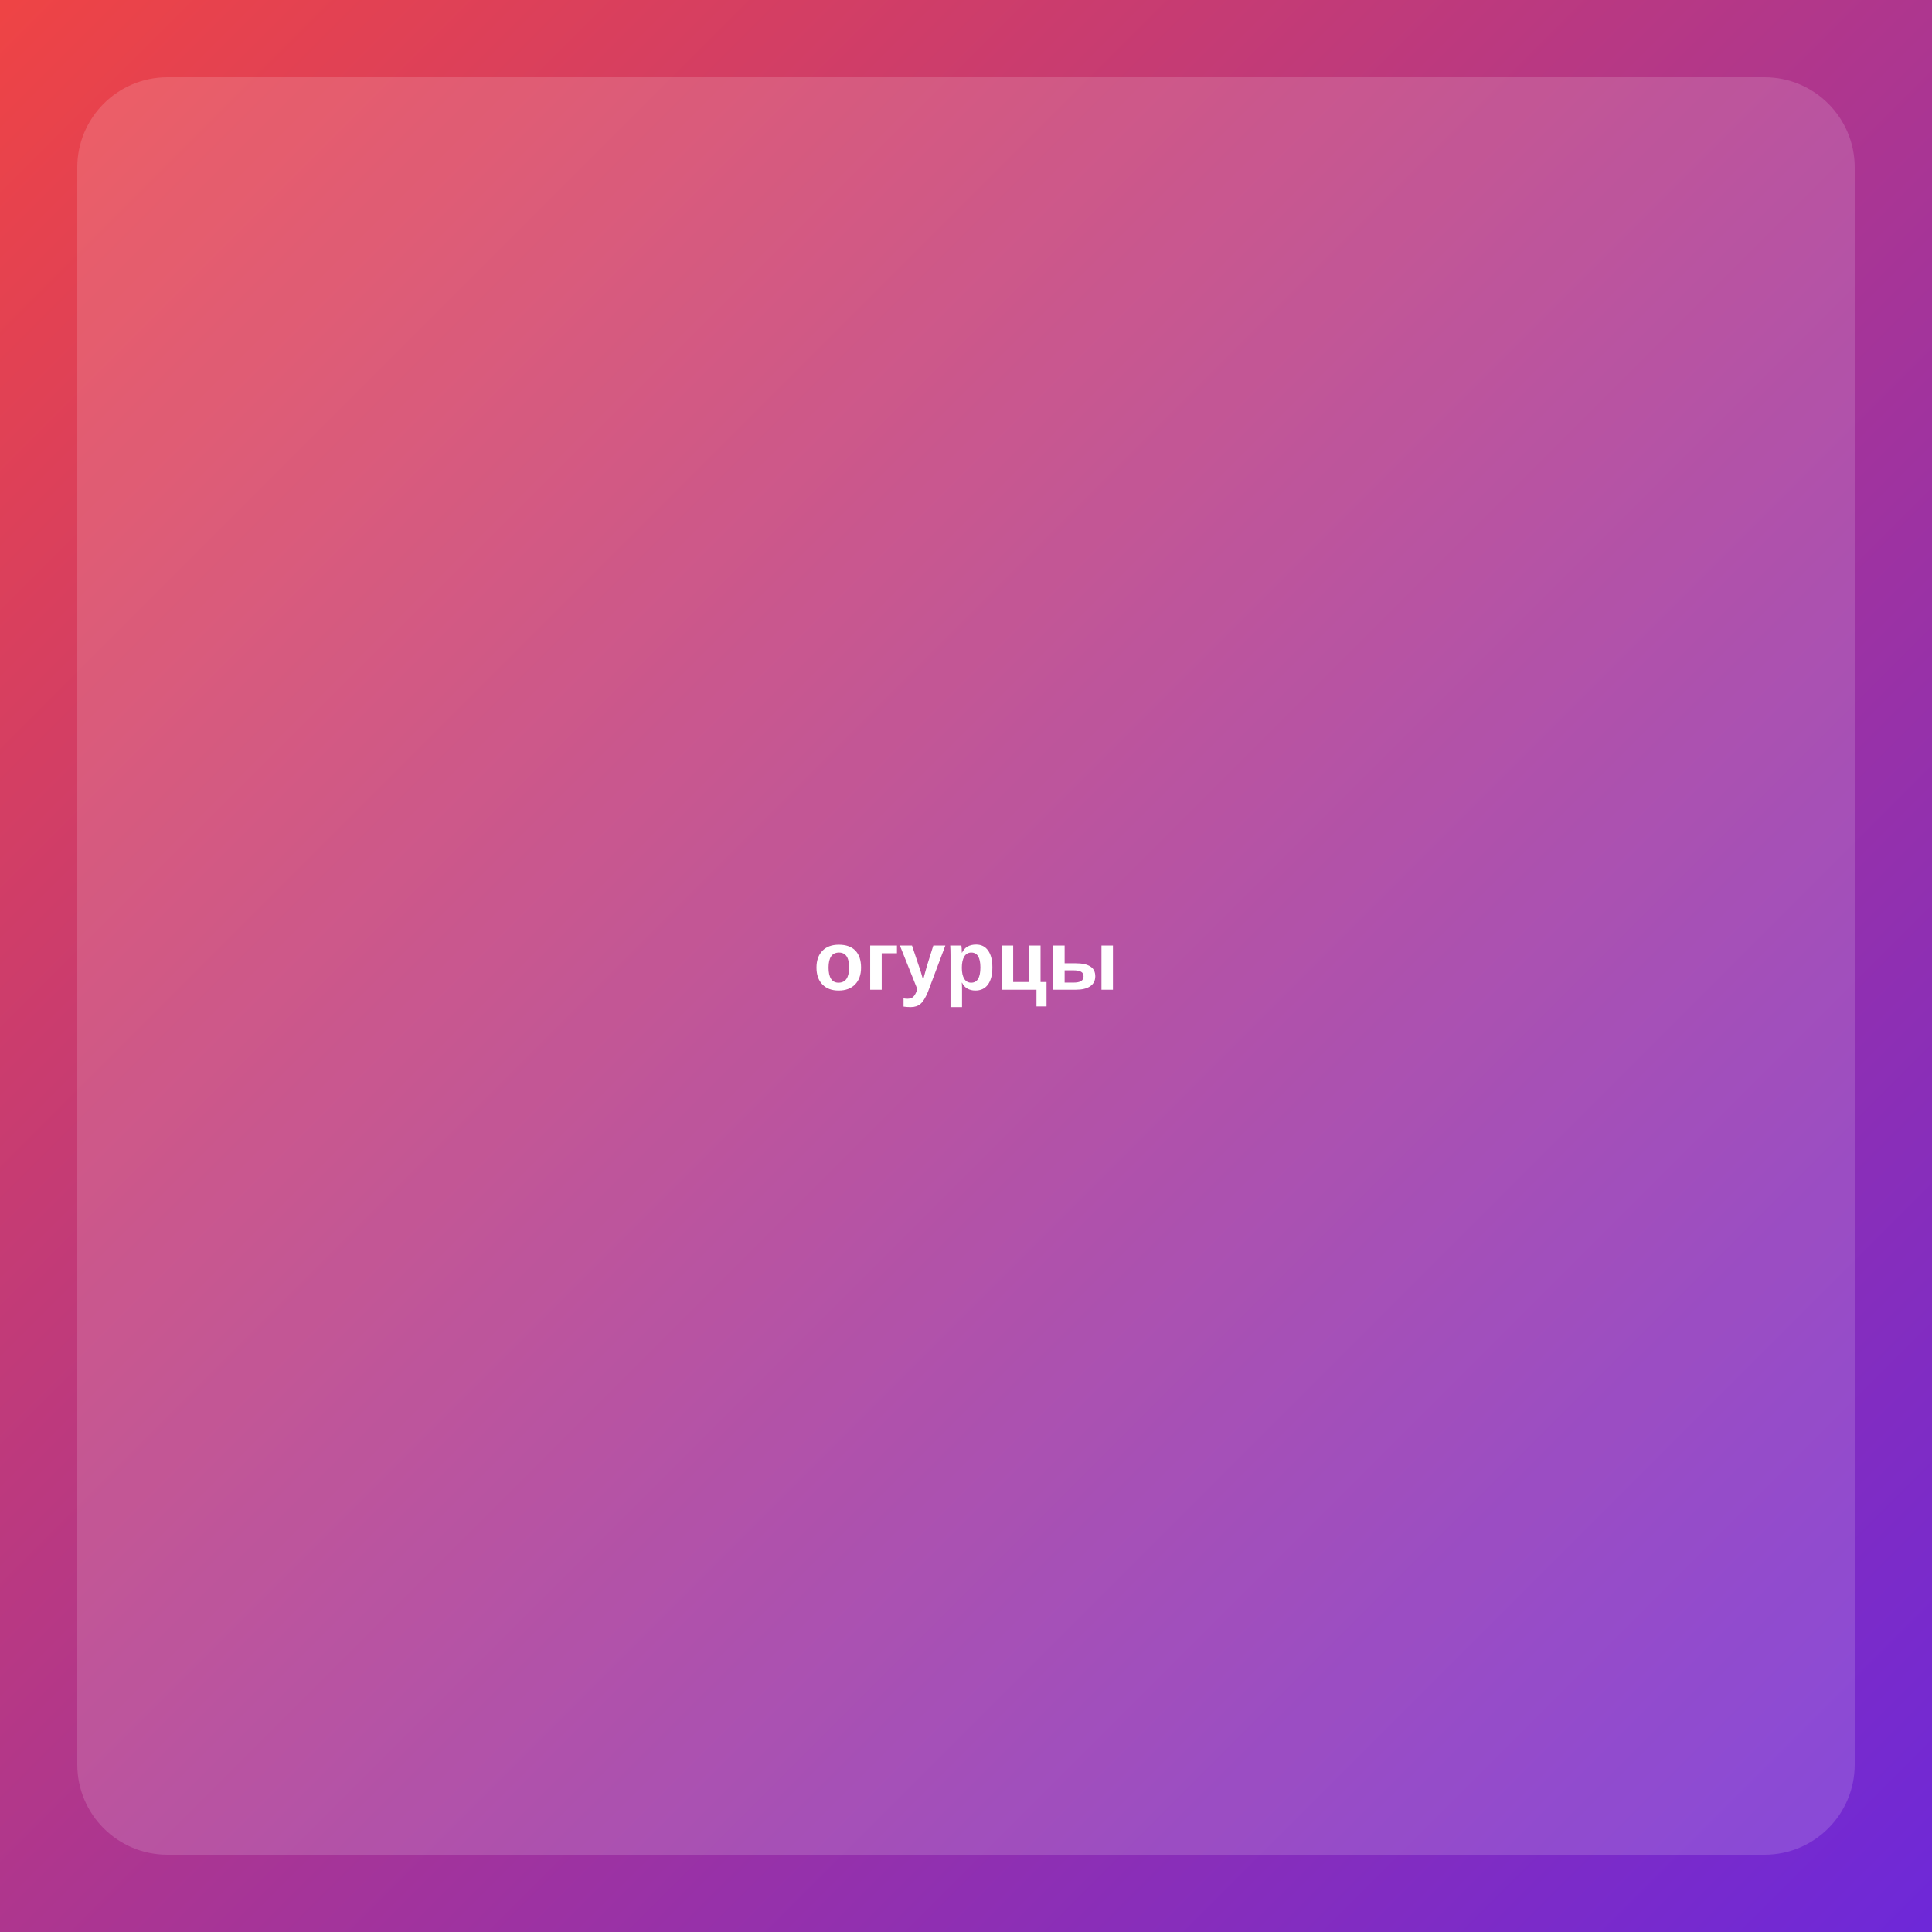
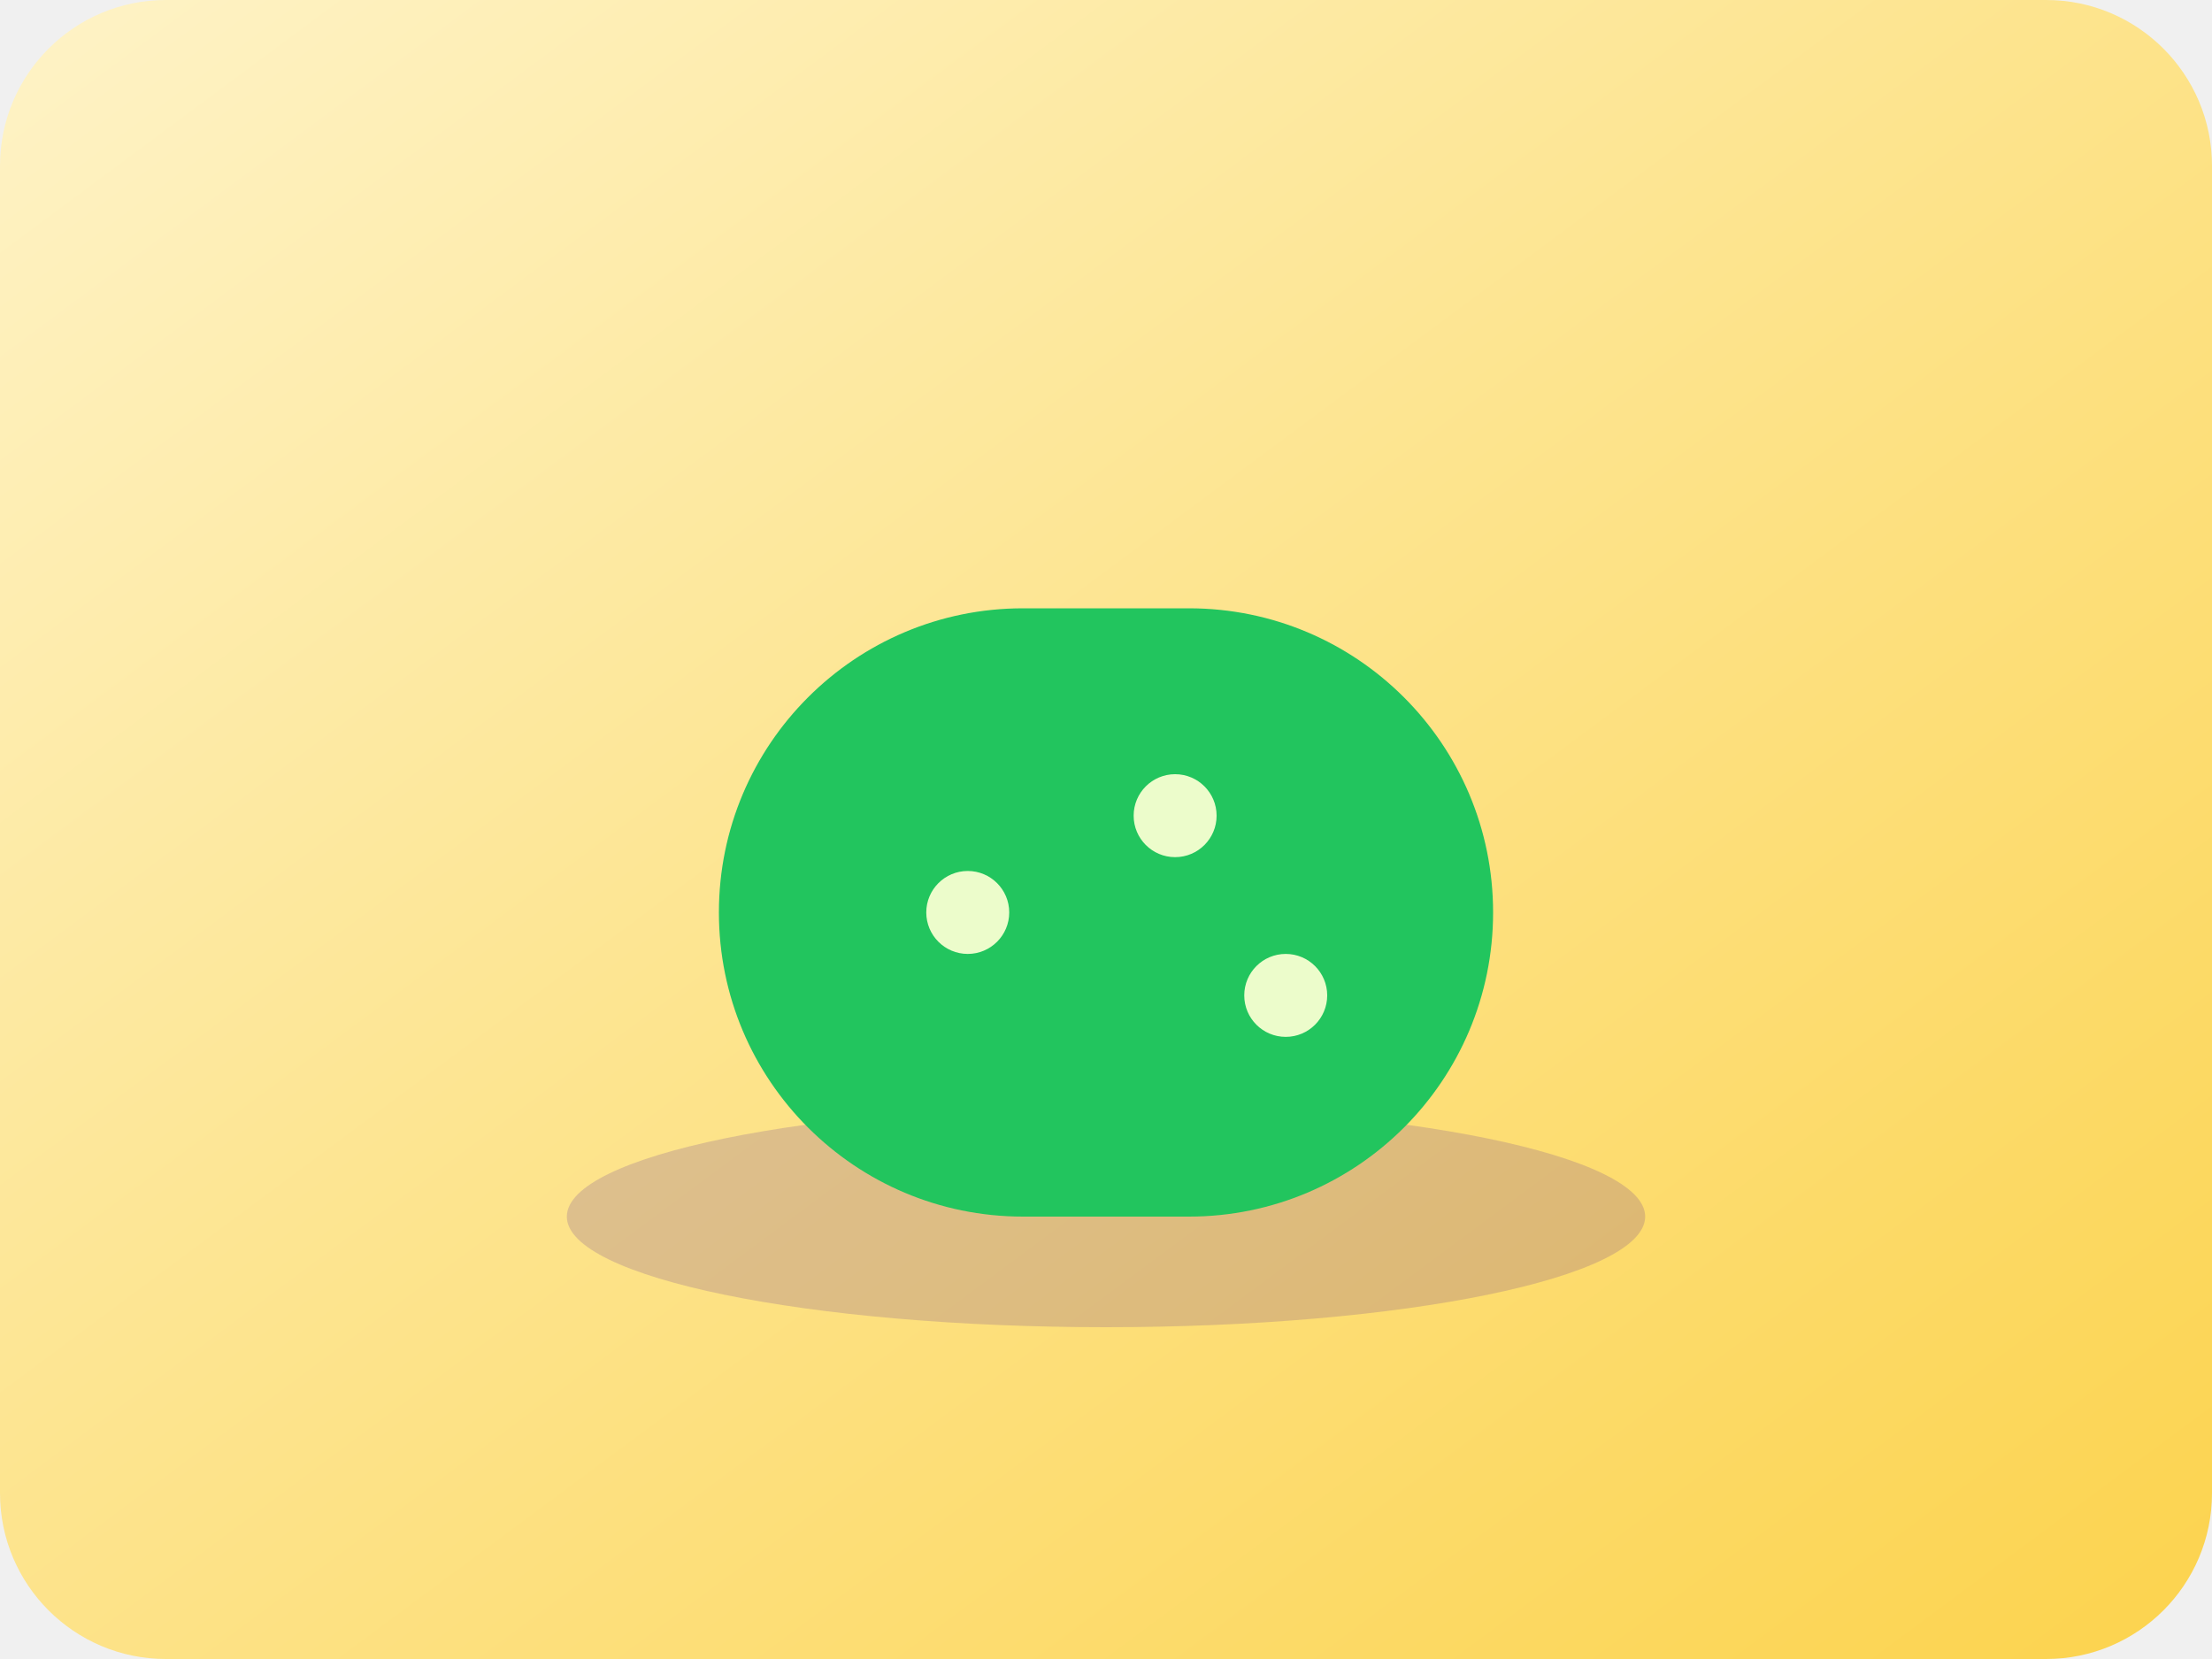
- <svg xmlns="http://www.w3.org/2000/svg" width="600" height="600" viewBox="0 0 600 600">
+ <svg xmlns="http://www.w3.org/2000/svg" width="320" height="240" viewBox="0 0 320 240" fill="none">
  <defs>
-     <linearGradient id="grad" x1="0%" y1="0%" x2="100%" y2="100%">
-       <stop offset="0%" stop-color="rgb(239, 68, 68)" />
-       <stop offset="100%" stop-color="rgb(109, 40, 217)" />
+     <linearGradient id="bg" x1="0" y1="0" x2="1" y2="1">
+       <stop offset="0%" stop-color="#FEF3C7" />
+       <stop offset="100%" stop-color="#FCD34D" />
    </linearGradient>
  </defs>
-   <rect width="600" height="600" fill="url(#grad)" />
-   <rect x="24" y="24" width="552" height="552" rx="28" fill="rgba(255,255,255,0.15)" />
-   <text x="50%" y="50%" text-anchor="middle" dominant-baseline="middle" fill="#fff" font-family="Segoe UI, Arial, sans-serif" font-size="26" font-weight="600">огурцы</text>
+   <rect width="320" height="240" rx="24" fill="url(#bg)" />
+   <g id="shadow" opacity="0.18">
+     <ellipse cx="160" cy="176" rx="78" ry="16" fill="#4C1D95" />
+   </g>
+   <g id="main">
+     <rect x="104" y="88" width="112" height="88" rx="44" fill="#22C55E" />
+     <circle cx="140" cy="132" r="6" fill="#ECFCCB" />
+     <circle cx="170" cy="118" r="6" fill="#ECFCCB" />
+     <circle cx="186" cy="144" r="6" fill="#ECFCCB" />
+   </g>
</svg>
